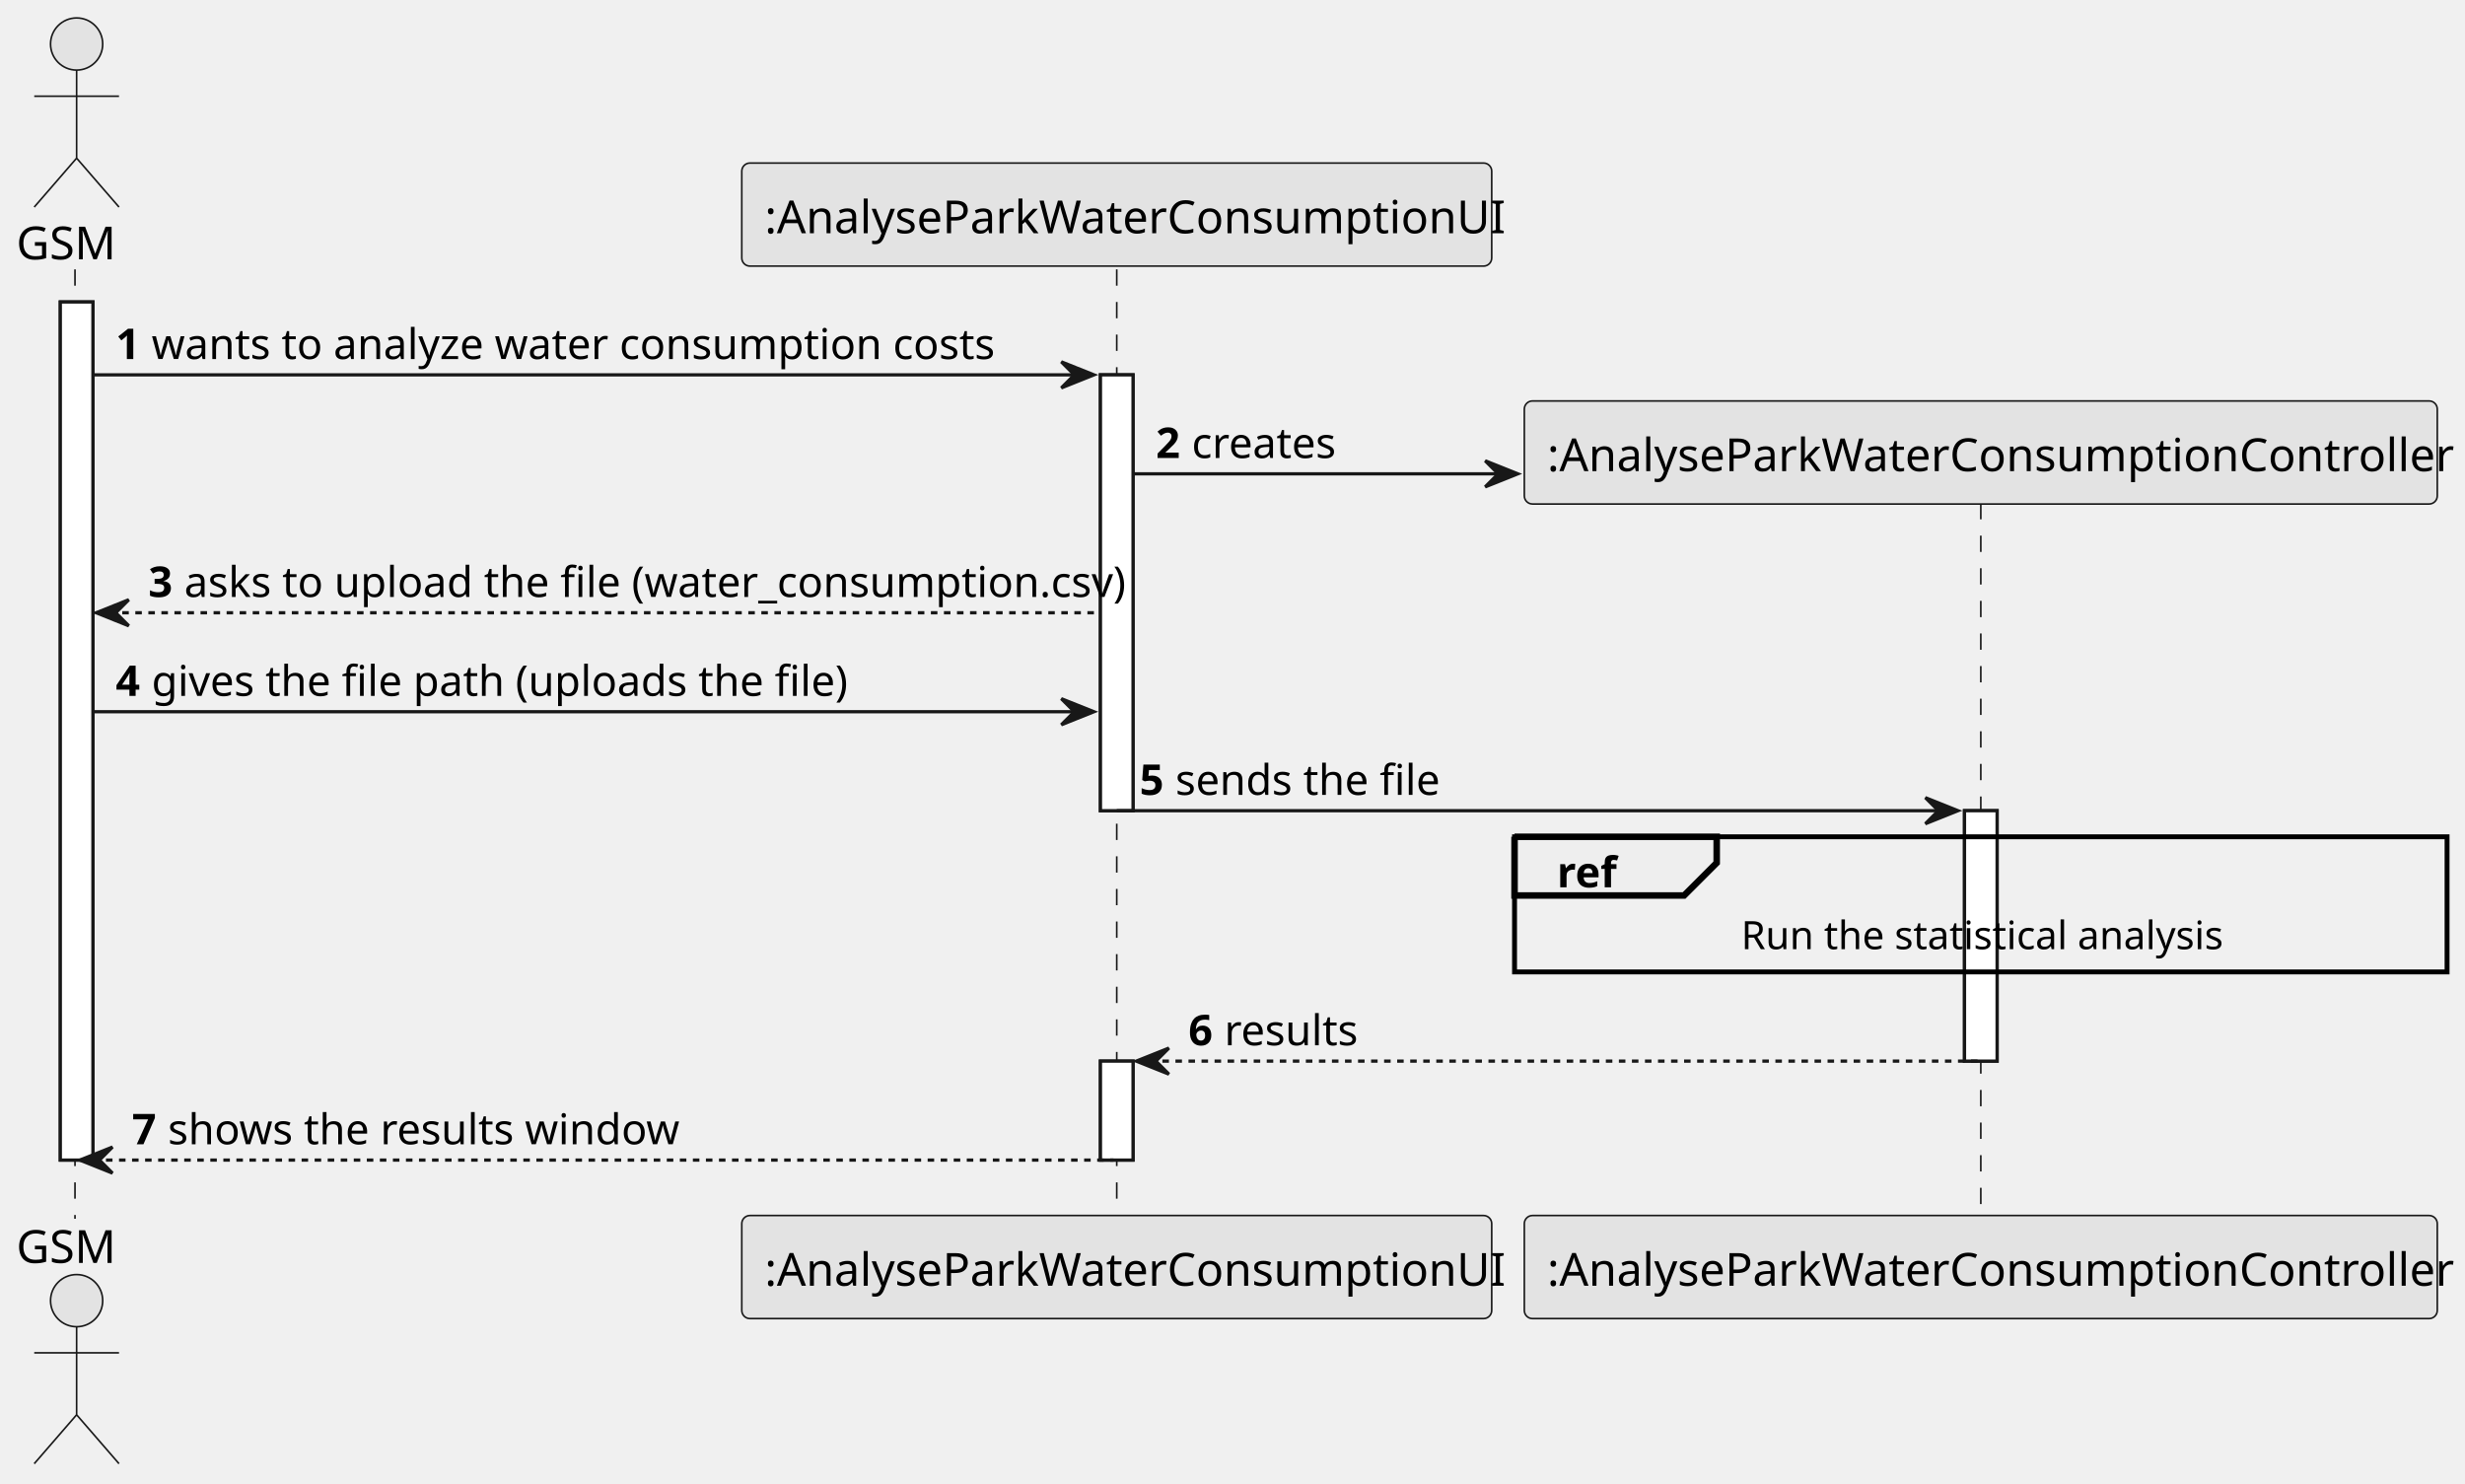
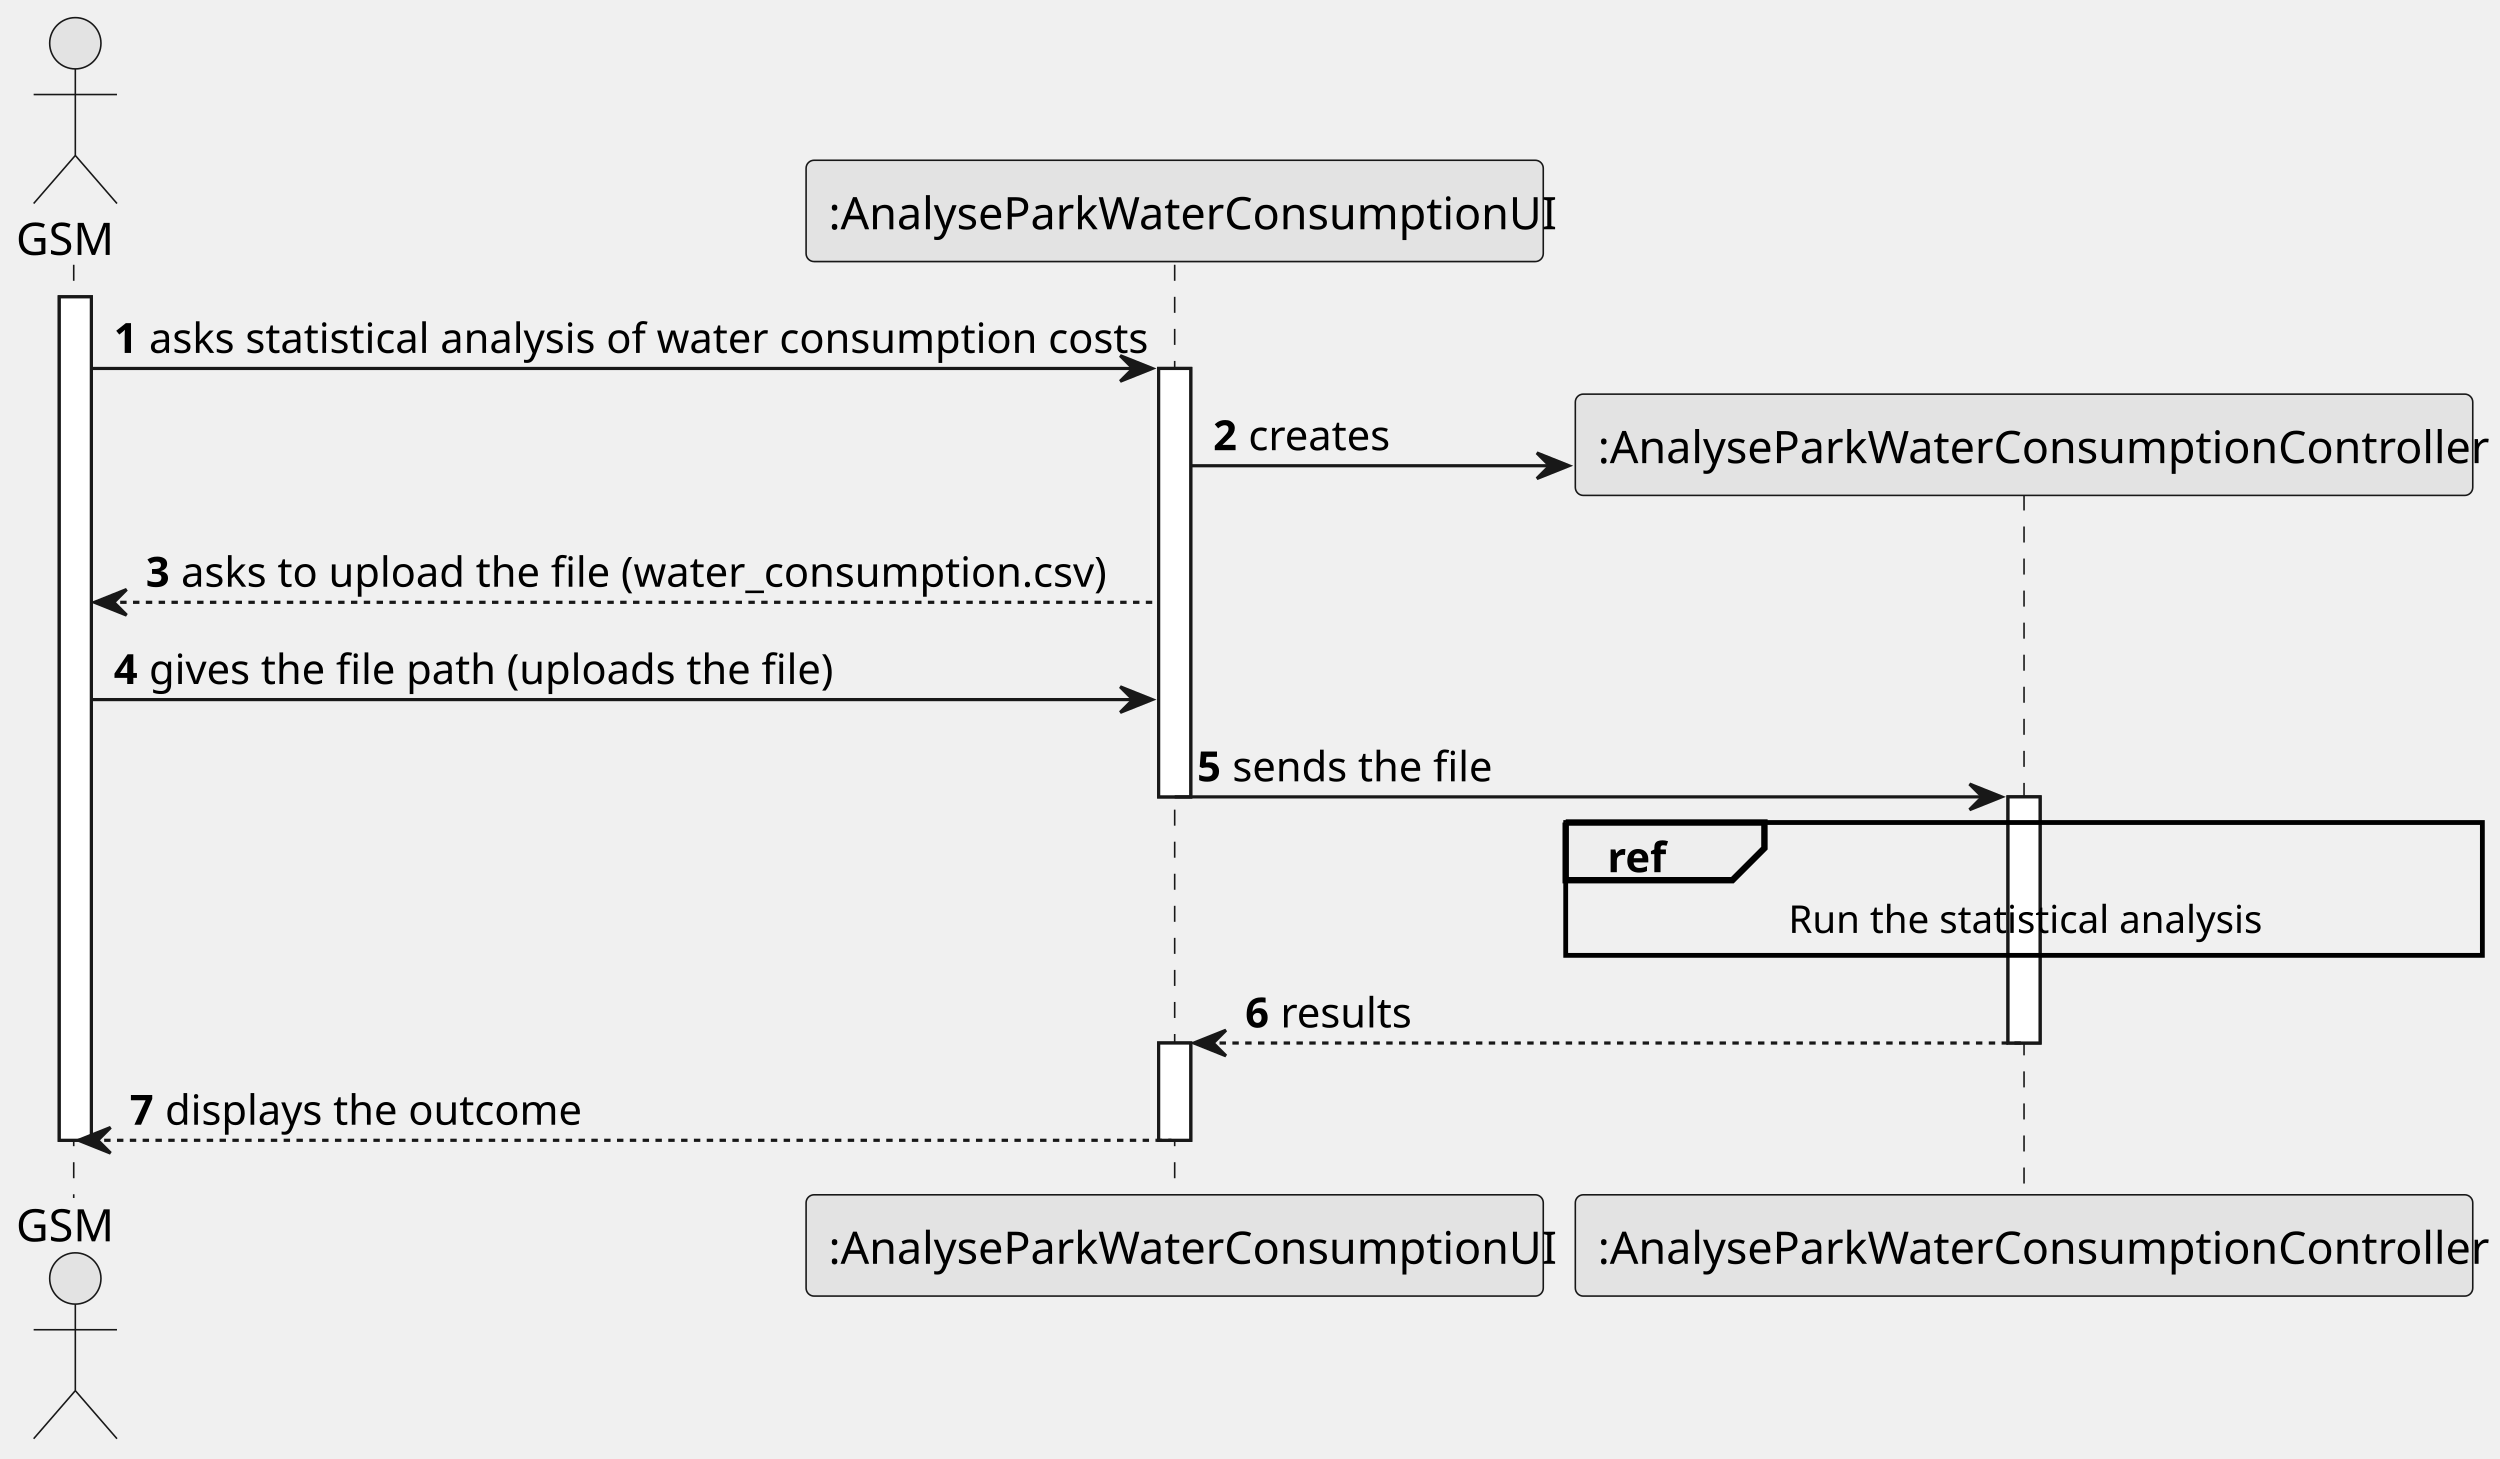
- <svg xmlns="http://www.w3.org/2000/svg" contentStyleType="text/css" height="455px" preserveAspectRatio="none" style="width:756px;height:455px;background:#FFFFFF;" version="1.1" viewBox="0 0 756 455" width="756px" zoomAndPan="magnify">
+ <svg xmlns="http://www.w3.org/2000/svg" contentStyleType="text/css" height="455px" preserveAspectRatio="none" style="width:780px;height:455px;background:#FFFFFF;" version="1.1" viewBox="0 0 780 455" width="780px" zoomAndPan="magnify">
  <defs />
  <g>
    <rect fill="#FFFFFF" height="263.164" style="stroke:#181818;stroke-width:1.0;" width="10" x="18.5" y="92.609" />
-     <rect fill="#FFFFFF" height="133.664" style="stroke:#181818;stroke-width:1.0;" width="10" x="337.5" y="114.961" />
-     <rect fill="#FFFFFF" height="30.352" style="stroke:#181818;stroke-width:1.0;" width="10" x="337.5" y="325.422" />
-     <rect fill="#FFFFFF" height="76.797" style="stroke:#181818;stroke-width:1.0;" width="10" x="602.5" y="248.625" />
+     <rect fill="#FFFFFF" height="133.664" style="stroke:#181818;stroke-width:1.0;" width="10" x="361.5" y="114.961" />
+     <rect fill="#FFFFFF" height="30.352" style="stroke:#181818;stroke-width:1.0;" width="10" x="361.5" y="325.422" />
+     <rect fill="#FFFFFF" height="76.797" style="stroke:#181818;stroke-width:1.0;" width="10" x="626.5" y="248.625" />
    <line style="stroke:#181818;stroke-width:0.5;stroke-dasharray:5.0,5.0;" x1="23" x2="23" y1="82.609" y2="373.773" />
-     <line style="stroke:#181818;stroke-width:0.5;stroke-dasharray:5.0,5.0;" x1="342.5" x2="342.5" y1="82.609" y2="373.773" />
-     <line style="stroke:#181818;stroke-width:0.5;stroke-dasharray:5.0,5.0;" x1="607.5" x2="607.5" y1="154.266" y2="373.773" />
+     <line style="stroke:#181818;stroke-width:0.5;stroke-dasharray:5.0,5.0;" x1="366.5" x2="366.5" y1="82.609" y2="373.773" />
+     <line style="stroke:#181818;stroke-width:0.5;stroke-dasharray:5.0,5.0;" x1="631.5" x2="631.5" y1="154.266" y2="373.773" />
    <text fill="#000000" font-family="sans-serif" font-size="14" lengthAdjust="spacing" textLength="31" x="5" y="79.533">GSM</text>
    <ellipse cx="23.5" cy="13.5" fill="#E3E3E3" rx="8" ry="8" style="stroke:#181818;stroke-width:0.5;" />
    <path d="M23.5,21.5 L23.5,48.5 M10.5,29.5 L36.5,29.5 M23.5,48.5 L10.5,63.5 M23.5,48.5 L36.5,63.5 " fill="none" style="stroke:#181818;stroke-width:0.5;" />
    <text fill="#000000" font-family="sans-serif" font-size="14" lengthAdjust="spacing" textLength="31" x="5" y="387.307">GSM</text>
    <ellipse cx="23.5" cy="398.883" fill="#E3E3E3" rx="8" ry="8" style="stroke:#181818;stroke-width:0.5;" />
    <path d="M23.5,406.883 L23.5,433.883 M10.5,414.883 L36.5,414.883 M23.5,433.883 L10.5,448.883 M23.5,433.883 L36.5,448.883 " fill="none" style="stroke:#181818;stroke-width:0.5;" />
-     <rect fill="#E3E3E3" height="31.609" rx="2.5" ry="2.5" style="stroke:#181818;stroke-width:0.5;" width="230" x="227.5" y="50" />
-     <text fill="#000000" font-family="sans-serif" font-size="14" lengthAdjust="spacing" textLength="216" x="234.5" y="71.533">:AnalyseParkWaterConsumptionUI</text>
-     <rect fill="#E3E3E3" height="31.609" rx="2.5" ry="2.5" style="stroke:#181818;stroke-width:0.5;" width="230" x="227.5" y="372.773" />
-     <text fill="#000000" font-family="sans-serif" font-size="14" lengthAdjust="spacing" textLength="216" x="234.5" y="394.307">:AnalyseParkWaterConsumptionUI</text>
-     <rect fill="#E3E3E3" height="31.609" rx="2.5" ry="2.5" style="stroke:#181818;stroke-width:0.5;" width="280" x="467.5" y="372.773" />
-     <text fill="#000000" font-family="sans-serif" font-size="14" lengthAdjust="spacing" textLength="266" x="474.5" y="394.307">:AnalyseParkWaterConsumptionController</text>
+     <rect fill="#E3E3E3" height="31.609" rx="2.5" ry="2.5" style="stroke:#181818;stroke-width:0.5;" width="230" x="251.5" y="50" />
+     <text fill="#000000" font-family="sans-serif" font-size="14" lengthAdjust="spacing" textLength="216" x="258.5" y="71.533">:AnalyseParkWaterConsumptionUI</text>
+     <rect fill="#E3E3E3" height="31.609" rx="2.5" ry="2.5" style="stroke:#181818;stroke-width:0.5;" width="230" x="251.5" y="372.773" />
+     <text fill="#000000" font-family="sans-serif" font-size="14" lengthAdjust="spacing" textLength="216" x="258.5" y="394.307">:AnalyseParkWaterConsumptionUI</text>
+     <rect fill="#E3E3E3" height="31.609" rx="2.5" ry="2.5" style="stroke:#181818;stroke-width:0.5;" width="280" x="491.5" y="372.773" />
+     <text fill="#000000" font-family="sans-serif" font-size="14" lengthAdjust="spacing" textLength="266" x="498.5" y="394.307">:AnalyseParkWaterConsumptionController</text>
    <rect fill="#FFFFFF" height="263.164" style="stroke:#181818;stroke-width:1.0;" width="10" x="18.5" y="92.609" />
-     <rect fill="#FFFFFF" height="133.664" style="stroke:#181818;stroke-width:1.0;" width="10" x="337.5" y="114.961" />
-     <rect fill="#FFFFFF" height="30.352" style="stroke:#181818;stroke-width:1.0;" width="10" x="337.5" y="325.422" />
-     <rect fill="#FFFFFF" height="76.797" style="stroke:#181818;stroke-width:1.0;" width="10" x="602.5" y="248.625" />
-     <polygon fill="#181818" points="325.5,110.961,335.5,114.961,325.5,118.961,329.5,114.961" style="stroke:#181818;stroke-width:1.0;" />
-     <line style="stroke:#181818;stroke-width:1.0;" x1="28.5" x2="331.5" y1="114.961" y2="114.961" />
+     <rect fill="#FFFFFF" height="133.664" style="stroke:#181818;stroke-width:1.0;" width="10" x="361.5" y="114.961" />
+     <rect fill="#FFFFFF" height="30.352" style="stroke:#181818;stroke-width:1.0;" width="10" x="361.5" y="325.422" />
+     <rect fill="#FFFFFF" height="76.797" style="stroke:#181818;stroke-width:1.0;" width="10" x="626.5" y="248.625" />
+     <polygon fill="#181818" points="349.5,110.961,359.5,114.961,349.5,118.961,353.5,114.961" style="stroke:#181818;stroke-width:1.0;" />
+     <line style="stroke:#181818;stroke-width:1.0;" x1="28.5" x2="355.5" y1="114.961" y2="114.961" />
    <text fill="#000000" font-family="sans-serif" font-size="13" font-weight="bold" lengthAdjust="spacing" textLength="7" x="35.5" y="110.105">1</text>
-     <text fill="#000000" font-family="sans-serif" font-size="13" lengthAdjust="spacing" textLength="247" x="46.5" y="110.105">wants to analyze water consumption costs</text>
-     <polygon fill="#181818" points="455.5,141.312,465.5,145.312,455.5,149.312,459.5,145.312" style="stroke:#181818;stroke-width:1.0;" />
-     <line style="stroke:#181818;stroke-width:1.0;" x1="347.5" x2="461.5" y1="145.312" y2="145.312" />
-     <text fill="#000000" font-family="sans-serif" font-size="13" font-weight="bold" lengthAdjust="spacing" textLength="7" x="354.5" y="140.456">2</text>
-     <text fill="#000000" font-family="sans-serif" font-size="13" lengthAdjust="spacing" textLength="43" x="365.5" y="140.456">creates</text>
-     <rect fill="#E3E3E3" height="31.609" rx="2.5" ry="2.5" style="stroke:#181818;stroke-width:0.5;" width="280" x="467.5" y="122.961" />
-     <text fill="#000000" font-family="sans-serif" font-size="14" lengthAdjust="spacing" textLength="266" x="474.5" y="144.494">:AnalyseParkWaterConsumptionController</text>
+     <text fill="#000000" font-family="sans-serif" font-size="13" lengthAdjust="spacing" textLength="303" x="46.5" y="110.105">asks statistical analysis of water consumption costs</text>
+     <polygon fill="#181818" points="479.5,141.312,489.5,145.312,479.5,149.312,483.5,145.312" style="stroke:#181818;stroke-width:1.0;" />
+     <line style="stroke:#181818;stroke-width:1.0;" x1="371.5" x2="485.5" y1="145.312" y2="145.312" />
+     <text fill="#000000" font-family="sans-serif" font-size="13" font-weight="bold" lengthAdjust="spacing" textLength="7" x="378.5" y="140.456">2</text>
+     <text fill="#000000" font-family="sans-serif" font-size="13" lengthAdjust="spacing" textLength="43" x="389.5" y="140.456">creates</text>
+     <rect fill="#E3E3E3" height="31.609" rx="2.5" ry="2.5" style="stroke:#181818;stroke-width:0.5;" width="280" x="491.5" y="122.961" />
+     <text fill="#000000" font-family="sans-serif" font-size="14" lengthAdjust="spacing" textLength="266" x="498.5" y="144.494">:AnalyseParkWaterConsumptionController</text>
    <polygon fill="#181818" points="39.5,183.922,29.5,187.922,39.5,191.922,35.5,187.922" style="stroke:#181818;stroke-width:1.0;" />
-     <line style="stroke:#181818;stroke-width:1.0;stroke-dasharray:2.0,2.0;" x1="33.5" x2="336.5" y1="187.922" y2="187.922" />
+     <line style="stroke:#181818;stroke-width:1.0;stroke-dasharray:2.0,2.0;" x1="33.5" x2="360.5" y1="187.922" y2="187.922" />
    <text fill="#000000" font-family="sans-serif" font-size="13" font-weight="bold" lengthAdjust="spacing" textLength="7" x="45.5" y="183.065">3</text>
    <text fill="#000000" font-family="sans-serif" font-size="13" lengthAdjust="spacing" textLength="274" x="56.5" y="183.065">asks to upload the file (water_consumption.csv)</text>
-     <polygon fill="#181818" points="325.5,214.273,335.5,218.273,325.5,222.273,329.5,218.273" style="stroke:#181818;stroke-width:1.0;" />
-     <line style="stroke:#181818;stroke-width:1.0;" x1="28.5" x2="331.5" y1="218.273" y2="218.273" />
+     <polygon fill="#181818" points="349.5,214.273,359.5,218.273,349.5,222.273,353.5,218.273" style="stroke:#181818;stroke-width:1.0;" />
+     <line style="stroke:#181818;stroke-width:1.0;" x1="28.5" x2="355.5" y1="218.273" y2="218.273" />
    <text fill="#000000" font-family="sans-serif" font-size="13" font-weight="bold" lengthAdjust="spacing" textLength="7" x="35.5" y="213.417">4</text>
    <text fill="#000000" font-family="sans-serif" font-size="13" lengthAdjust="spacing" textLength="199" x="46.5" y="213.417">gives the file path (uploads the file)</text>
-     <polygon fill="#181818" points="590.5,244.625,600.5,248.625,590.5,252.625,594.5,248.625" style="stroke:#181818;stroke-width:1.0;" />
-     <line style="stroke:#181818;stroke-width:1.0;" x1="342.5" x2="596.5" y1="248.625" y2="248.625" />
-     <text fill="#000000" font-family="sans-serif" font-size="13" font-weight="bold" lengthAdjust="spacing" textLength="7" x="349.5" y="243.769">5</text>
-     <text fill="#000000" font-family="sans-serif" font-size="13" lengthAdjust="spacing" textLength="77" x="360.5" y="243.769">sends the file</text>
-     <rect fill="none" height="41.445" style="stroke:#000000;stroke-width:1.5;" width="286" x="464.5" y="256.625" />
-     <path d="M464.5,256.625 L526.5,256.625 L526.5,264.625 L516.5,274.625 L464.5,274.625 L464.5,256.625 " fill="#EEEEEE" style="stroke:#000000;stroke-width:2.0;" />
-     <text fill="#000000" font-family="sans-serif" font-size="13" font-weight="bold" lengthAdjust="spacing" textLength="17" x="477.5" y="272.12">ref</text>
-     <text fill="#000000" font-family="sans-serif" font-size="12" lengthAdjust="spacing" textLength="147" x="534" y="291.082">Run the statistical analysis</text>
-     <polygon fill="#181818" points="358.5,321.422,348.5,325.422,358.5,329.422,354.5,325.422" style="stroke:#181818;stroke-width:1.0;" />
-     <line style="stroke:#181818;stroke-width:1.0;stroke-dasharray:2.0,2.0;" x1="352.5" x2="606.5" y1="325.422" y2="325.422" />
-     <text fill="#000000" font-family="sans-serif" font-size="13" font-weight="bold" lengthAdjust="spacing" textLength="7" x="364.5" y="320.565">6</text>
-     <text fill="#000000" font-family="sans-serif" font-size="13" lengthAdjust="spacing" textLength="39" x="375.5" y="320.565">results</text>
+     <polygon fill="#181818" points="614.5,244.625,624.5,248.625,614.5,252.625,618.5,248.625" style="stroke:#181818;stroke-width:1.0;" />
+     <line style="stroke:#181818;stroke-width:1.0;" x1="366.5" x2="620.5" y1="248.625" y2="248.625" />
+     <text fill="#000000" font-family="sans-serif" font-size="13" font-weight="bold" lengthAdjust="spacing" textLength="7" x="373.5" y="243.769">5</text>
+     <text fill="#000000" font-family="sans-serif" font-size="13" lengthAdjust="spacing" textLength="77" x="384.5" y="243.769">sends the file</text>
+     <rect fill="none" height="41.445" style="stroke:#000000;stroke-width:1.5;" width="286" x="488.5" y="256.625" />
+     <path d="M488.5,256.625 L550.5,256.625 L550.5,264.625 L540.5,274.625 L488.5,274.625 L488.5,256.625 " fill="#EEEEEE" style="stroke:#000000;stroke-width:2.0;" />
+     <text fill="#000000" font-family="sans-serif" font-size="13" font-weight="bold" lengthAdjust="spacing" textLength="17" x="501.5" y="272.12">ref</text>
+     <text fill="#000000" font-family="sans-serif" font-size="12" lengthAdjust="spacing" textLength="147" x="558" y="291.082">Run the statistical analysis</text>
+     <polygon fill="#181818" points="382.5,321.422,372.5,325.422,382.5,329.422,378.5,325.422" style="stroke:#181818;stroke-width:1.0;" />
+     <line style="stroke:#181818;stroke-width:1.0;stroke-dasharray:2.0,2.0;" x1="376.5" x2="630.5" y1="325.422" y2="325.422" />
+     <text fill="#000000" font-family="sans-serif" font-size="13" font-weight="bold" lengthAdjust="spacing" textLength="7" x="388.5" y="320.565">6</text>
+     <text fill="#000000" font-family="sans-serif" font-size="13" lengthAdjust="spacing" textLength="39" x="399.5" y="320.565">results</text>
    <polygon fill="#181818" points="34.5,351.773,24.5,355.773,34.5,359.773,30.5,355.773" style="stroke:#181818;stroke-width:1.0;" />
-     <line style="stroke:#181818;stroke-width:1.0;stroke-dasharray:2.0,2.0;" x1="28.5" x2="341.5" y1="355.773" y2="355.773" />
+     <line style="stroke:#181818;stroke-width:1.0;stroke-dasharray:2.0,2.0;" x1="28.5" x2="365.5" y1="355.773" y2="355.773" />
    <text fill="#000000" font-family="sans-serif" font-size="13" font-weight="bold" lengthAdjust="spacing" textLength="7" x="40.5" y="350.917">7</text>
-     <text fill="#000000" font-family="sans-serif" font-size="13" lengthAdjust="spacing" textLength="148" x="51.5" y="350.917">shows the results window</text>
+     <text fill="#000000" font-family="sans-serif" font-size="13" lengthAdjust="spacing" textLength="124" x="51.5" y="350.917">displays the outcome</text>
  </g>
</svg>
